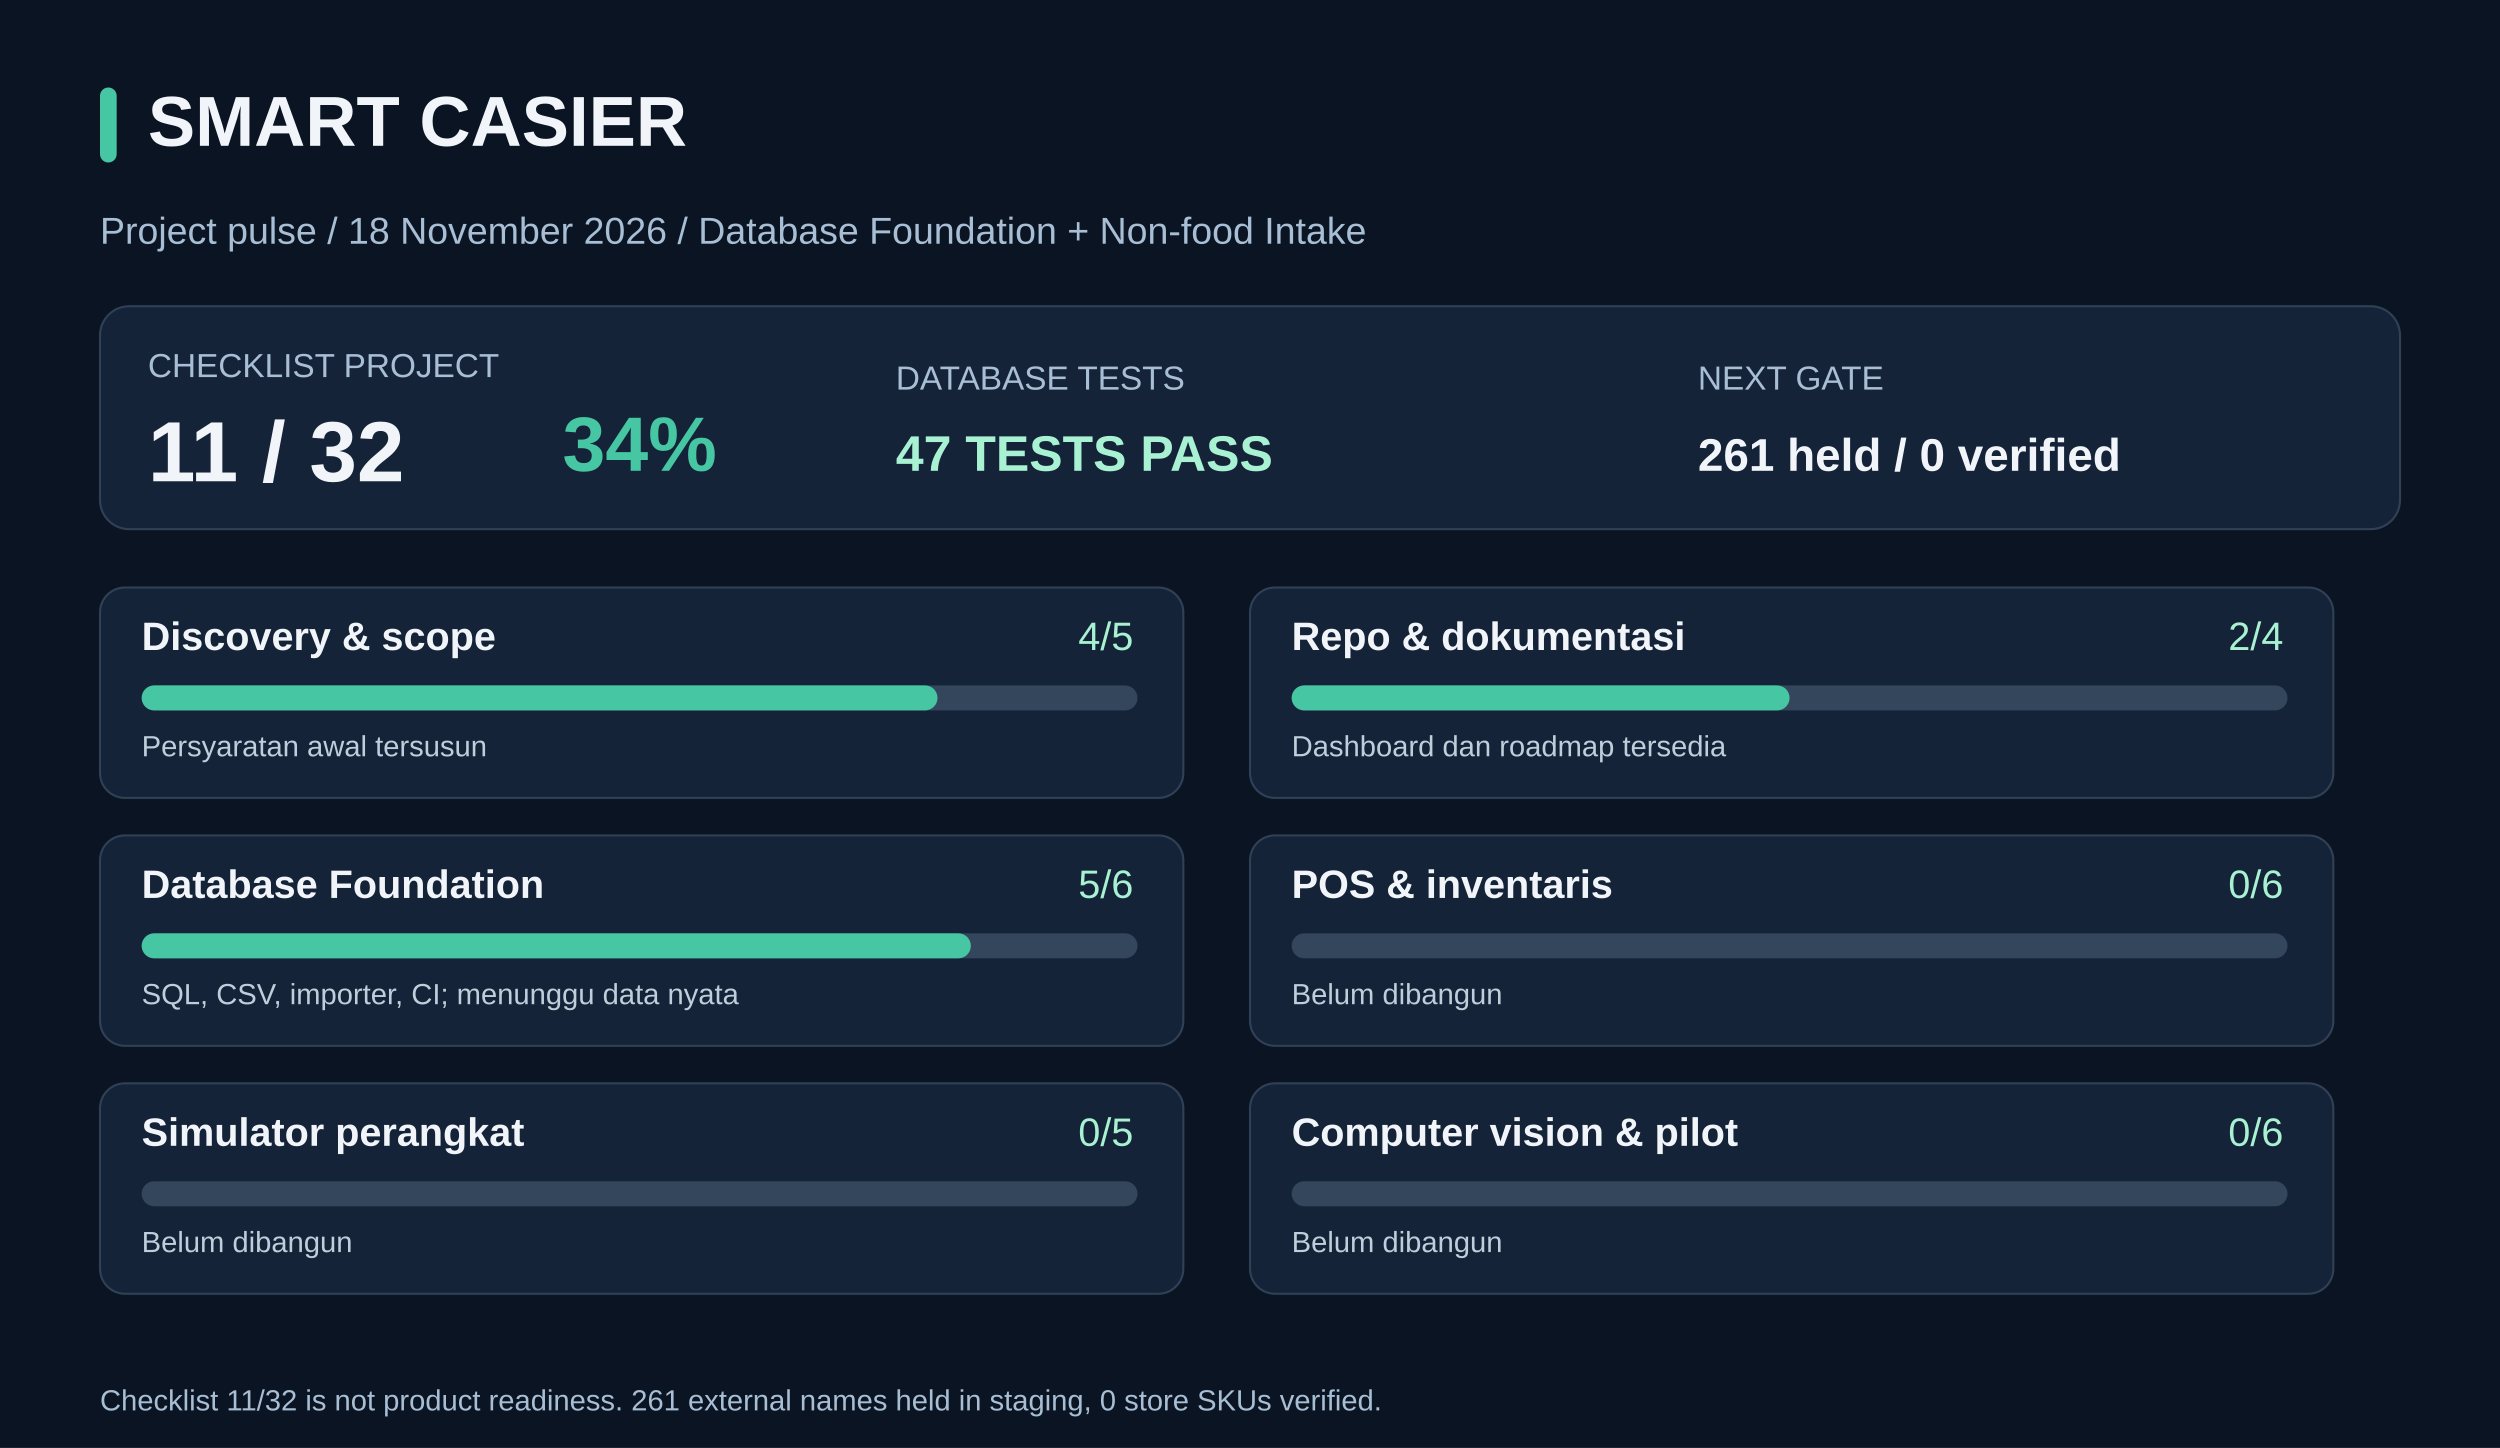
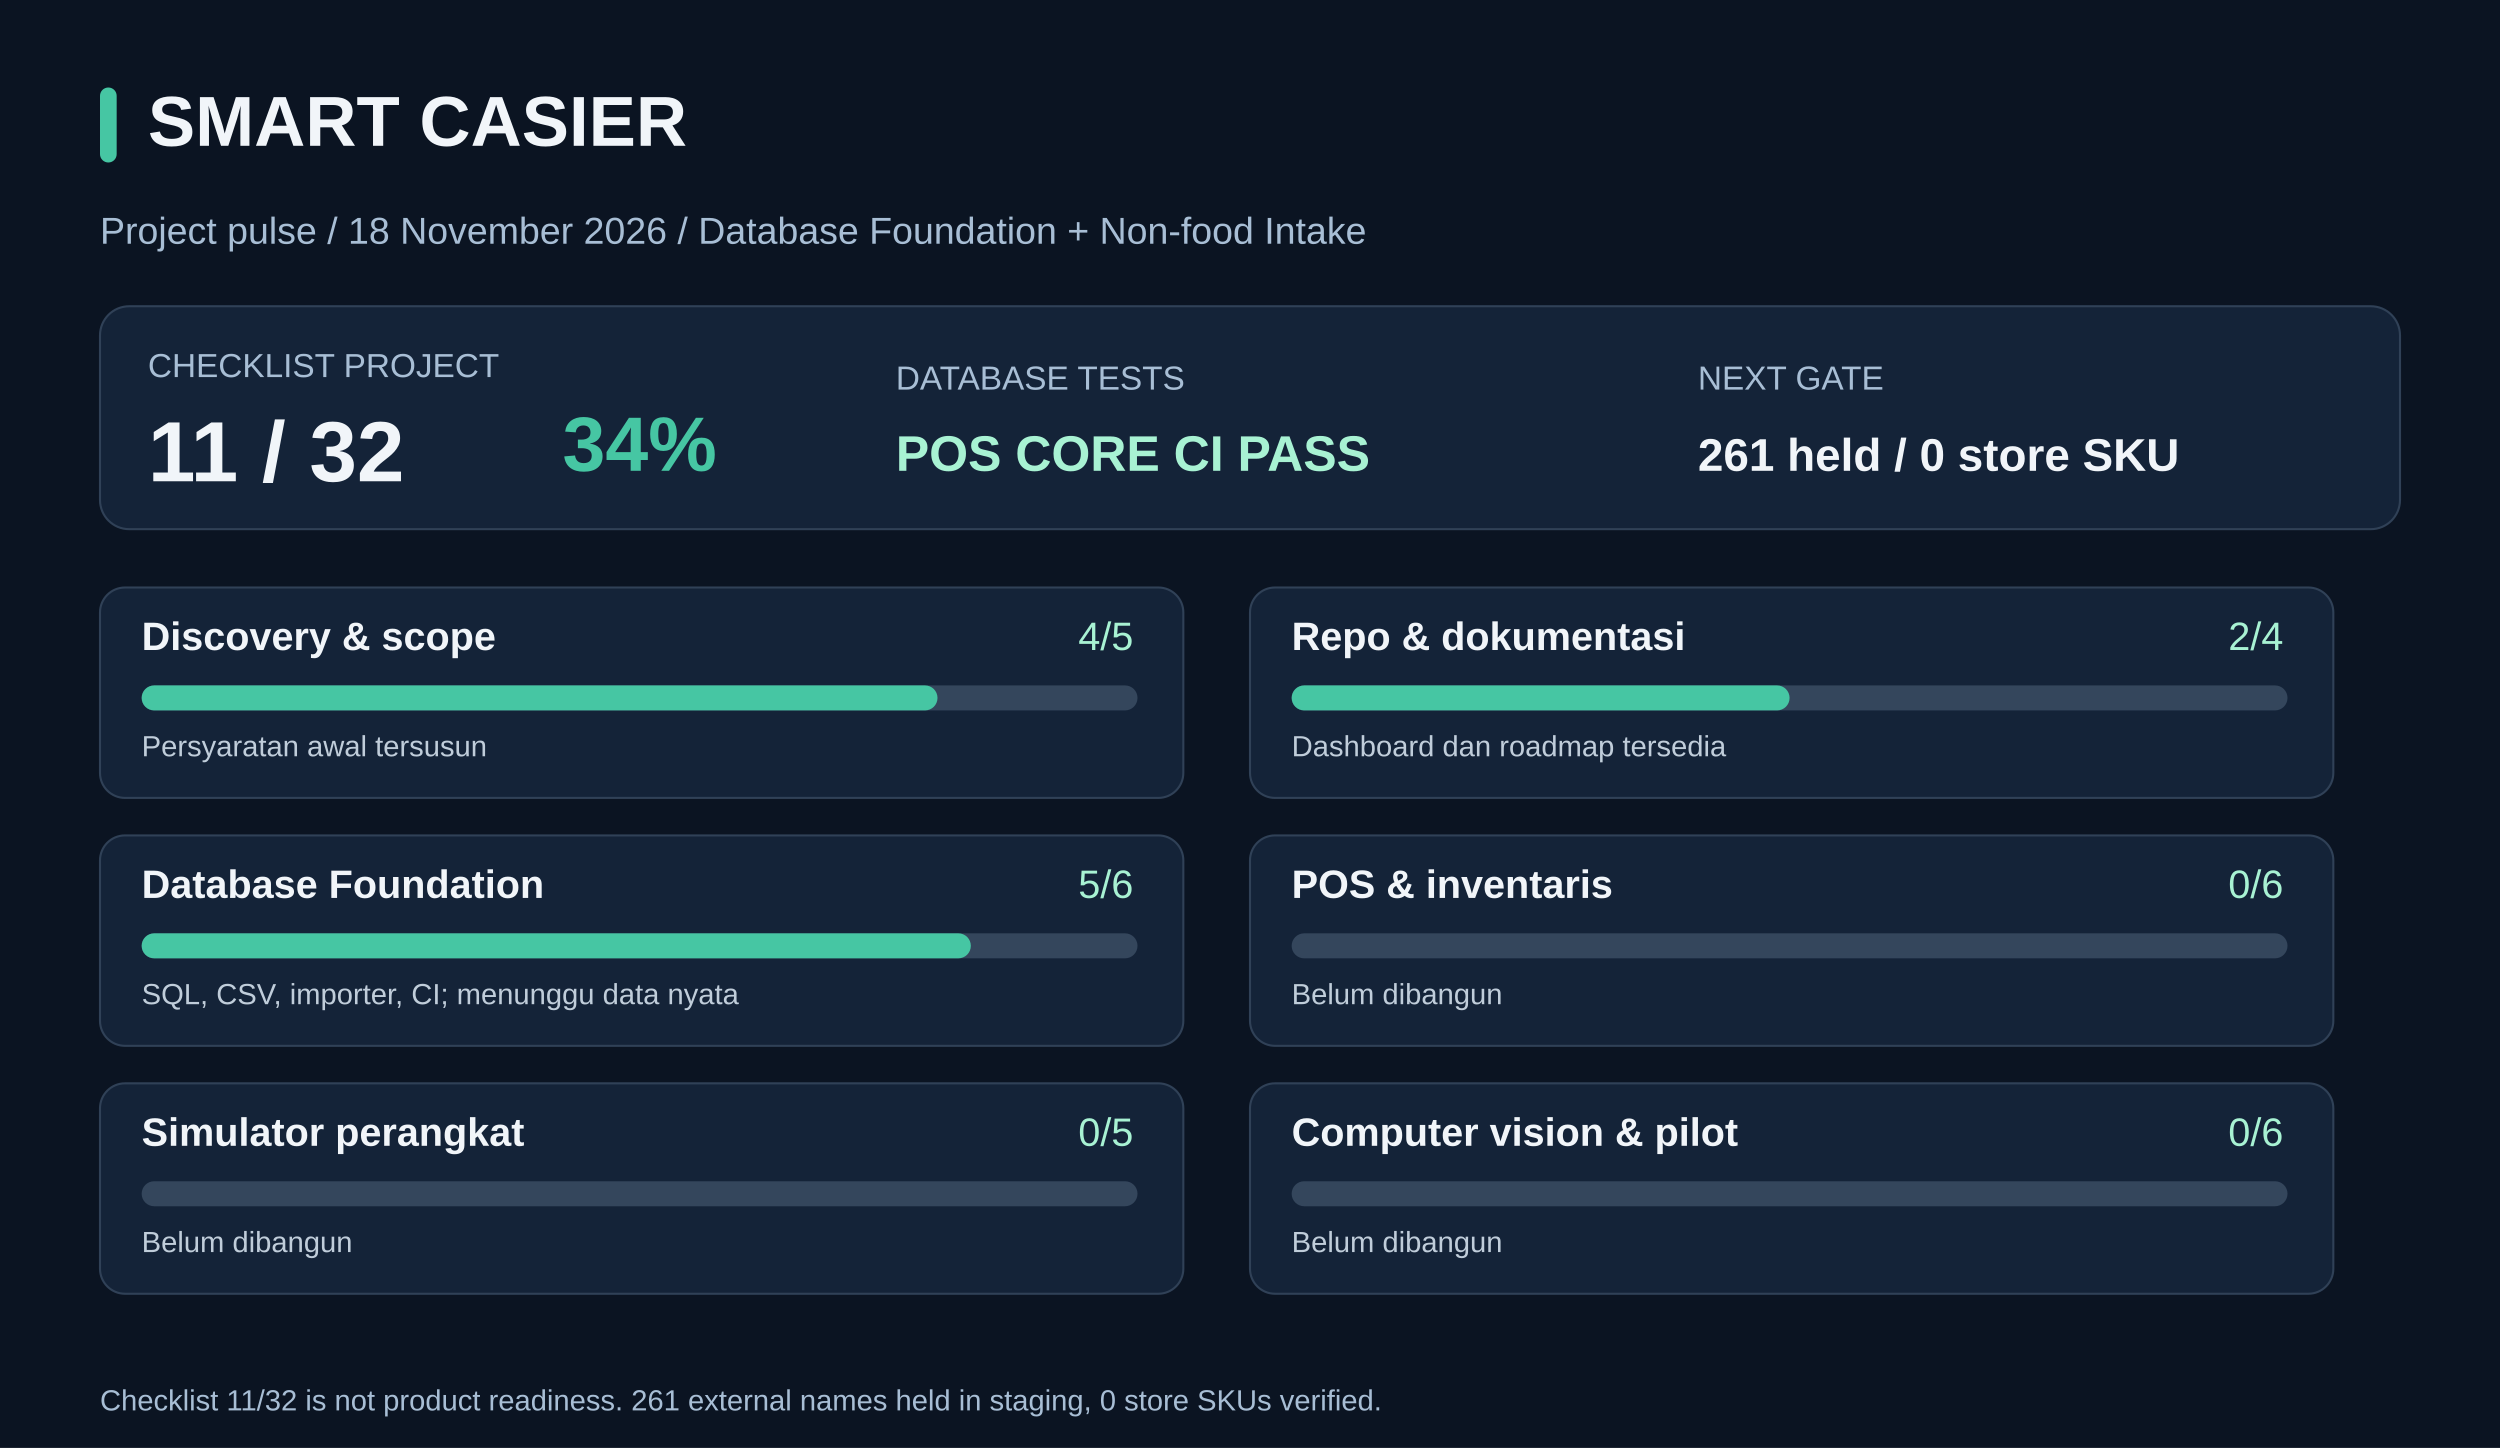
<svg xmlns="http://www.w3.org/2000/svg" width="1200" height="695" viewBox="0 0 1200 695" role="img" aria-label="Progress dashboard Smart Casier: 11 dari 32 checklist, Database Foundation 5 dari 6 selesai">
  <rect width="1200" height="695" fill="#0b1422" />
  <rect x="48" y="42" width="8" height="36" rx="4" fill="#46c6a3" />
  <g font-family="Arial, Helvetica, sans-serif">
    <text x="71" y="70" fill="#f1f5f9" font-size="34" font-weight="700">SMART CASIER</text>
    <text x="48" y="117" fill="#a8bed5" font-size="18">Project pulse  /  18 November 2026  /  Database Foundation + Non-food Intake</text>
    <rect x="48" y="147" width="1104" height="107" rx="14" fill="#142338" stroke="#304157" />
    <text x="71" y="181" fill="#a8bed5" font-size="16">CHECKLIST PROJECT</text>
    <text x="71" y="231" fill="#f1f5f9" font-size="41" font-weight="700">11 / 32</text>
    <text x="270" y="226" fill="#46c6a3" font-size="37" font-weight="700">34%</text>
    <text x="430" y="187" fill="#a8bed5" font-size="16">DATABASE TESTS</text>
-     <text x="430" y="226" fill="#a8f2d3" font-size="24" font-weight="700">47 TESTS PASS</text>
+     <text x="430" y="226" fill="#a8f2d3" font-size="24" font-weight="700">POS CORE CI PASS</text>
    <text x="815" y="187" fill="#a8bed5" font-size="16">NEXT GATE</text>
-     <text x="815" y="226" fill="#f1f5f9" font-size="22" font-weight="700">261 held / 0 verified</text>
+     <text x="815" y="226" fill="#f1f5f9" font-size="22" font-weight="700">261 held / 0 store SKU</text>
    <g>
      <rect x="48" y="282" width="520" height="101" rx="12" fill="#142338" stroke="#304157" />
      <text x="68" y="312" fill="#f1f5f9" font-size="19" font-weight="600">Discovery &amp; scope</text>
      <text x="544" y="312" text-anchor="end" fill="#a8f2d3" font-size="19">4/5</text>
      <rect x="68" y="329" width="478" height="12" rx="6" fill="#34465c" />
      <rect x="68" y="329" width="382" height="12" rx="6" fill="#46c6a3" />
      <text x="68" y="363" fill="#c0cdda" font-size="14">Persyaratan awal tersusun</text>
    </g>
    <g>
      <rect x="600" y="282" width="520" height="101" rx="12" fill="#142338" stroke="#304157" />
      <text x="620" y="312" fill="#f1f5f9" font-size="19" font-weight="600">Repo &amp; dokumentasi</text>
      <text x="1096" y="312" text-anchor="end" fill="#a8f2d3" font-size="19">2/4</text>
      <rect x="620" y="329" width="478" height="12" rx="6" fill="#34465c" />
      <rect x="620" y="329" width="239" height="12" rx="6" fill="#46c6a3" />
      <text x="620" y="363" fill="#c0cdda" font-size="14">Dashboard dan roadmap tersedia</text>
    </g>
    <g>
      <rect x="48" y="401" width="520" height="101" rx="12" fill="#142338" stroke="#304157" />
      <text x="68" y="431" fill="#f1f5f9" font-size="19" font-weight="600">Database Foundation</text>
      <text x="544" y="431" text-anchor="end" fill="#a8f2d3" font-size="19">5/6</text>
      <rect x="68" y="448" width="478" height="12" rx="6" fill="#34465c" />
      <rect x="68" y="448" width="398" height="12" rx="6" fill="#46c6a3" />
      <text x="68" y="482" fill="#c0cdda" font-size="14">SQL, CSV, importer, CI; menunggu data nyata</text>
    </g>
    <g>
      <rect x="600" y="401" width="520" height="101" rx="12" fill="#142338" stroke="#304157" />
      <text x="620" y="431" fill="#f1f5f9" font-size="19" font-weight="600">POS &amp; inventaris</text>
      <text x="1096" y="431" text-anchor="end" fill="#a8f2d3" font-size="19">0/6</text>
      <rect x="620" y="448" width="478" height="12" rx="6" fill="#34465c" />
      <rect x="620" y="448" width="0" height="12" rx="6" fill="#46c6a3" />
      <text x="620" y="482" fill="#c0cdda" font-size="14">Belum dibangun</text>
    </g>
    <g>
      <rect x="48" y="520" width="520" height="101" rx="12" fill="#142338" stroke="#304157" />
      <text x="68" y="550" fill="#f1f5f9" font-size="19" font-weight="600">Simulator perangkat</text>
      <text x="544" y="550" text-anchor="end" fill="#a8f2d3" font-size="19">0/5</text>
      <rect x="68" y="567" width="478" height="12" rx="6" fill="#34465c" />
      <rect x="68" y="567" width="0" height="12" rx="6" fill="#46c6a3" />
      <text x="68" y="601" fill="#c0cdda" font-size="14">Belum dibangun</text>
    </g>
    <g>
      <rect x="600" y="520" width="520" height="101" rx="12" fill="#142338" stroke="#304157" />
      <text x="620" y="550" fill="#f1f5f9" font-size="19" font-weight="600">Computer vision &amp; pilot</text>
      <text x="1096" y="550" text-anchor="end" fill="#a8f2d3" font-size="19">0/6</text>
      <rect x="620" y="567" width="478" height="12" rx="6" fill="#34465c" />
      <rect x="620" y="567" width="0" height="12" rx="6" fill="#46c6a3" />
      <text x="620" y="601" fill="#c0cdda" font-size="14">Belum dibangun</text>
    </g>
    <text x="48" y="677" fill="#a8bed5" font-size="14">Checklist 11/32 is not product readiness. 261 external names held in staging, 0 store SKUs verified.</text>
  </g>
</svg>
